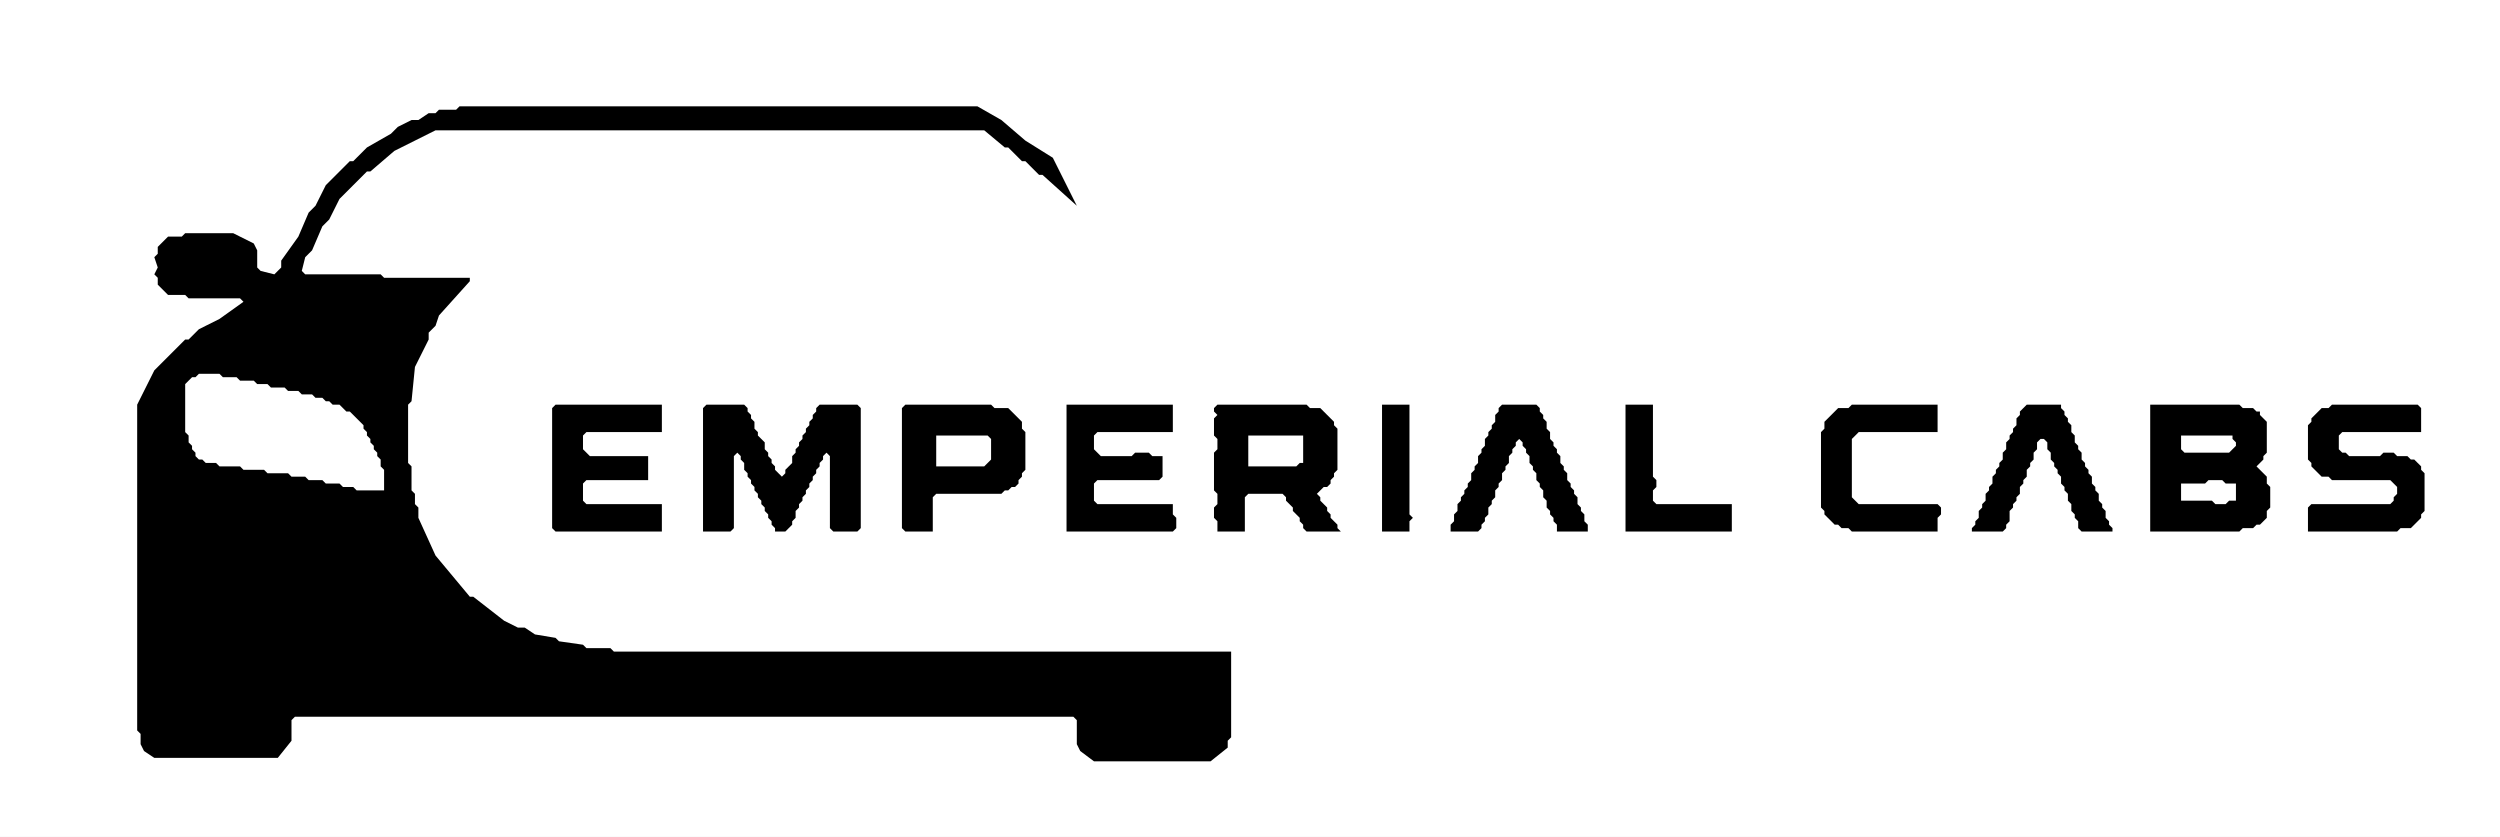
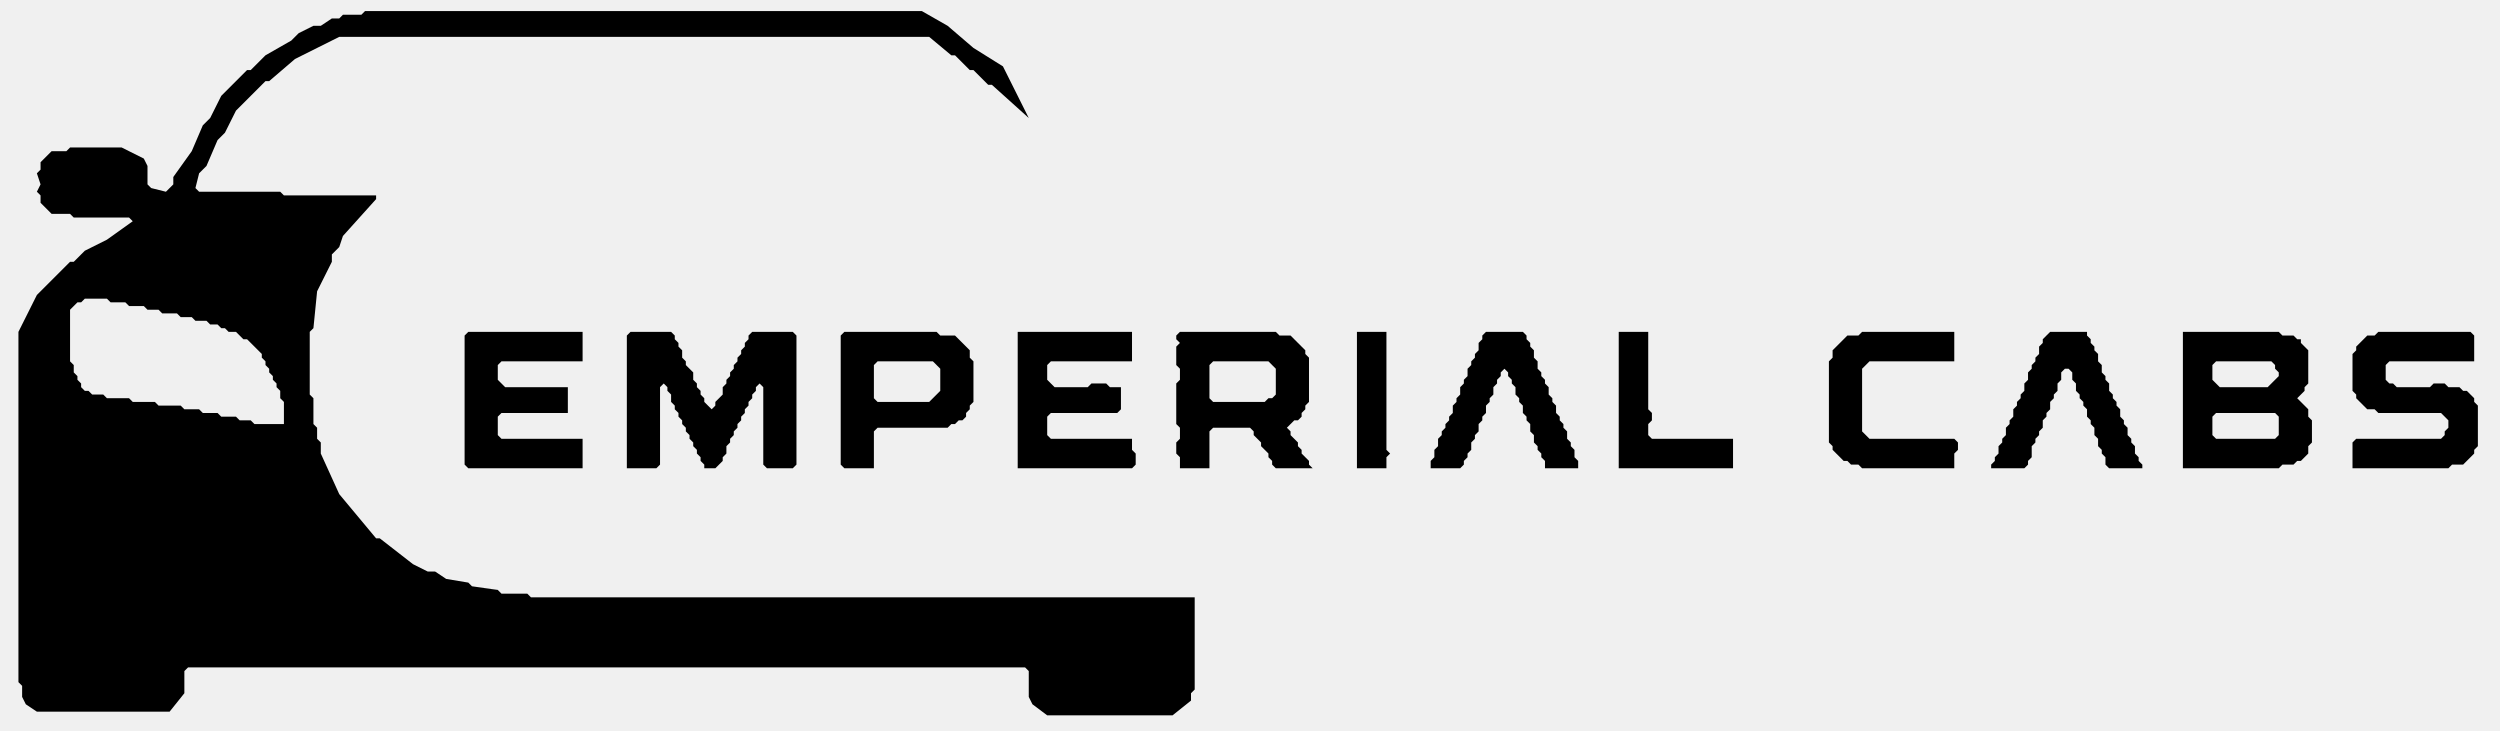
- <svg xmlns="http://www.w3.org/2000/svg" viewBox="0 0 729 244" width="729" height="244">
-   <rect width="100%" height="100%" fill="#FFFFFF" />
-   <g fill="#000000" fill-rule="evenodd" clip-rule="evenodd">
+ <svg xmlns="http://www.w3.org/2000/svg" viewBox="35 28 678 198" width="678" height="198" shape-rendering="geometricPrecision" text-rendering="geometricPrecision" image-rendering="optimizeQuality">
+   <g fill="#000000">
    <path d="M 57 165 L 57 180 L 58 181 L 58 182 L 59 183 L 61 183 L 62 184 L 70 184 L 71 185 L 80 185 L 81 186 L 89 186 L 90 187 L 97 187 L 98 188 L 102 188 L 103 187 L 104 187 L 104 186 L 105 185 L 105 184 L 106 183 L 106 181 L 107 180 L 107 179 L 108 178 L 108 173 L 106 173 L 105 172 L 101 172 L 100 171 L 95 171 L 94 170 L 89 170 L 88 169 L 85 169 L 84 168 L 81 168 L 80 167 L 76 167 L 75 166 L 72 166 L 71 165 L 68 165 L 67 164 L 63 164 L 62 163 L 60 163 L 59 164 L 58 164 Z" />
-     <path d="M 677 119 L 674 122 L 674 123 L 673 124 L 673 134 L 674 135 L 674 136 L 677 139 L 679 139 L 680 140 L 697 140 L 699 142 L 699 144 L 698 145 L 698 146 L 697 147 L 674 147 L 673 148 L 673 155 L 699 155 L 700 154 L 703 154 L 706 151 L 706 150 L 707 149 L 707 138 L 706 137 L 706 136 L 704 134 L 703 134 L 702 133 L 699 133 L 698 132 L 695 132 L 694 133 L 685 133 L 684 132 L 683 132 L 682 131 L 682 127 L 683 126 L 706 126 L 706 119 L 705 118 L 680 118 L 679 119 Z" />
-     <path d="M 627 118 L 627 155 L 653 155 L 654 154 L 657 154 L 658 153 L 659 153 L 661 151 L 661 149 L 662 148 L 662 142 L 661 141 L 661 139 L 658 136 L 660 134 L 660 133 L 661 132 L 661 123 L 659 121 L 659 120 L 658 120 L 657 119 L 654 119 L 653 118 Z" />
-     <path d="M 635 141 L 636 140 L 652 140 L 653 141 L 653 146 L 652 147 L 636 147 L 635 146 Z" />
-     <path d="M 635 127 L 636 126 L 651 126 L 652 127 L 652 128 L 653 129 L 653 130 L 650 133 L 637 133 L 635 131 Z" />
-     <path d="M 591 118 L 589 120 L 589 121 L 588 122 L 588 124 L 587 125 L 587 126 L 586 127 L 586 128 L 585 129 L 585 131 L 584 132 L 584 134 L 583 135 L 583 136 L 582 137 L 582 138 L 581 139 L 581 141 L 580 142 L 580 143 L 579 144 L 579 146 L 578 147 L 578 148 L 577 149 L 577 151 L 576 152 L 576 153 L 575 154 L 575 155 L 584 155 L 585 154 L 585 153 L 586 152 L 586 149 L 587 148 L 587 147 L 588 146 L 588 145 L 589 144 L 589 142 L 590 141 L 590 140 L 591 139 L 591 137 L 592 136 L 592 135 L 593 134 L 593 132 L 594 131 L 594 129 L 595 128 L 596 128 L 597 129 L 597 131 L 598 132 L 598 134 L 599 135 L 599 136 L 600 137 L 600 138 L 601 139 L 601 141 L 602 142 L 602 143 L 603 144 L 603 146 L 604 147 L 604 149 L 605 150 L 605 151 L 606 152 L 606 154 L 607 155 L 616 155 L 616 154 L 615 153 L 615 152 L 614 151 L 614 149 L 613 148 L 613 147 L 612 146 L 612 144 L 611 143 L 611 142 L 610 141 L 610 139 L 609 138 L 609 137 L 608 136 L 608 135 L 607 134 L 607 132 L 606 131 L 606 130 L 605 129 L 605 127 L 604 126 L 604 124 L 603 123 L 603 122 L 602 121 L 602 120 L 601 119 L 601 118 Z" />
-     <path d="M 536 119 L 532 123 L 532 125 L 531 126 L 531 148 L 532 149 L 532 150 L 535 153 L 536 153 L 537 154 L 539 154 L 540 155 L 565 155 L 565 151 L 566 150 L 566 148 L 565 147 L 542 147 L 540 145 L 540 128 L 542 126 L 565 126 L 565 118 L 540 118 L 539 119 Z" />
-     <path d="M 474 118 L 474 155 L 505 155 L 505 147 L 483 147 L 482 146 L 482 143 L 483 142 L 483 140 L 482 139 L 482 118 Z" />
-     <path d="M 438 118 L 437 119 L 437 120 L 436 121 L 436 123 L 435 124 L 435 125 L 434 126 L 434 127 L 433 128 L 433 130 L 432 131 L 432 132 L 431 133 L 431 135 L 430 136 L 430 137 L 429 138 L 429 140 L 428 141 L 428 142 L 427 143 L 427 144 L 426 145 L 426 146 L 425 147 L 425 149 L 424 150 L 424 152 L 423 153 L 423 155 L 431 155 L 432 154 L 432 153 L 433 152 L 433 151 L 434 150 L 434 148 L 435 147 L 435 146 L 436 145 L 436 143 L 437 142 L 437 141 L 438 140 L 438 138 L 439 137 L 439 136 L 440 135 L 440 133 L 441 132 L 441 131 L 442 130 L 442 129 L 443 128 L 444 129 L 444 130 L 445 131 L 445 132 L 446 133 L 446 135 L 447 136 L 447 137 L 448 138 L 448 140 L 449 141 L 449 142 L 450 143 L 450 145 L 451 146 L 451 148 L 452 149 L 452 150 L 453 151 L 453 152 L 454 153 L 454 155 L 463 155 L 463 153 L 462 152 L 462 150 L 461 149 L 461 148 L 460 147 L 460 145 L 459 144 L 459 143 L 458 142 L 458 141 L 457 140 L 457 138 L 456 137 L 456 136 L 455 135 L 455 133 L 454 132 L 454 131 L 453 130 L 453 129 L 452 128 L 452 126 L 451 125 L 451 123 L 450 122 L 450 121 L 449 120 L 449 119 L 448 118 Z" />
-     <path d="M 403 118 L 403 155 L 411 155 L 411 152 L 412 151 L 411 150 L 411 118 Z" />
-     <path d="M 355 118 L 354 119 L 354 120 L 355 121 L 354 122 L 354 127 L 355 128 L 355 131 L 354 132 L 354 143 L 355 144 L 355 147 L 354 148 L 354 151 L 355 152 L 355 155 L 363 155 L 363 145 L 364 144 L 374 144 L 375 145 L 375 146 L 377 148 L 377 149 L 379 151 L 379 152 L 380 153 L 380 154 L 381 155 L 391 155 L 390 154 L 390 153 L 388 151 L 388 150 L 387 149 L 387 148 L 385 146 L 385 145 L 384 144 L 386 142 L 387 142 L 388 141 L 388 140 L 389 139 L 389 138 L 390 137 L 390 125 L 389 124 L 389 123 L 385 119 L 382 119 L 381 118 Z" />
-     <path d="M 363 127 L 364 126 L 379 126 L 381 128 L 381 135 L 380 136 L 379 136 L 378 137 L 364 137 L 363 136 Z" />
-     <path d="M 311 118 L 311 155 L 342 155 L 343 154 L 343 151 L 342 150 L 342 147 L 320 147 L 319 146 L 319 141 L 320 140 L 338 140 L 339 139 L 339 133 L 336 133 L 335 132 L 331 132 L 330 133 L 321 133 L 319 131 L 319 127 L 320 126 L 342 126 L 342 118 Z" />
-     <path d="M 263 119 L 263 154 L 264 155 L 272 155 L 272 145 L 273 144 L 292 144 L 293 143 L 294 143 L 295 142 L 296 142 L 297 141 L 297 140 L 298 139 L 298 138 L 299 137 L 299 126 L 298 125 L 298 123 L 294 119 L 290 119 L 289 118 L 264 118 Z" />
-     <path d="M 272 127 L 273 126 L 288 126 L 290 128 L 290 134 L 287 137 L 273 137 L 272 136 Z" />
-     <path d="M 205 119 L 205 155 L 213 155 L 214 154 L 214 133 L 215 132 L 216 133 L 216 134 L 217 135 L 217 137 L 218 138 L 218 139 L 219 140 L 219 141 L 220 142 L 220 143 L 221 144 L 221 145 L 222 146 L 222 147 L 223 148 L 223 149 L 224 150 L 224 151 L 225 152 L 225 153 L 226 154 L 226 155 L 229 155 L 231 153 L 231 152 L 232 151 L 232 149 L 233 148 L 233 147 L 234 146 L 234 145 L 235 144 L 235 143 L 236 142 L 236 141 L 237 140 L 237 139 L 238 138 L 238 137 L 239 136 L 239 135 L 240 134 L 240 133 L 241 132 L 242 133 L 242 154 L 243 155 L 250 155 L 251 154 L 251 119 L 250 118 L 239 118 L 238 119 L 238 120 L 237 121 L 237 122 L 236 123 L 236 124 L 235 125 L 235 126 L 234 127 L 234 128 L 233 129 L 233 130 L 232 131 L 232 132 L 231 133 L 231 135 L 229 137 L 229 138 L 228 139 L 226 137 L 226 136 L 225 135 L 225 134 L 224 133 L 224 132 L 223 131 L 223 129 L 221 127 L 221 126 L 220 125 L 220 123 L 219 122 L 219 121 L 218 120 L 218 119 L 217 118 L 206 118 Z" />
-     <path d="M 162 118 L 161 119 L 161 154 L 162 155 L 193 155 L 193 147 L 171 147 L 170 146 L 170 141 L 171 140 L 189 140 L 189 133 L 172 133 L 170 131 L 170 127 L 171 126 L 193 126 L 193 118 Z" />
-     <path d="M 46 72 L 46 74 L 45 75 L 46 78 L 45 80 L 46 81 L 46 83 L 49 86 L 54 86 L 55 87 L 70 87 L 71 88 L 64 93 L 58 96 L 55 99 L 54 99 L 45 108 L 40 118 L 40 213 L 41 214 L 41 217 L 42 219 L 45 221 L 81 221 L 85 216 L 85 210 L 86 209 L 313 209 L 314 210 L 314 217 L 315 219 L 319 222 L 353 222 L 358 218 L 358 216 L 359 215 L 359 190 L 179 190 L 178 189 L 171 189 L 170 188 L 163 187 L 162 186 L 156 185 L 153 183 L 151 183 L 147 181 L 138 174 L 137 174 L 127 162 L 122 151 L 122 148 L 121 147 L 121 144 L 120 143 L 120 136 L 119 135 L 119 118 L 120 117 L 121 107 L 125 99 L 125 97 L 127 95 L 128 92 L 137 82 L 137 81 L 112 81 L 111 80 L 89 80 L 88 79 L 89 75 L 91 73 L 94 66 L 96 64 L 99 58 L 107 50 L 108 50 L 115 44 L 127 38 L 287 38 L 293 43 L 294 43 L 298 47 L 299 47 L 303 51 L 304 51 L 314 60 L 307 46 L 299 41 L 292 35 L 285 31 L 134 31 L 133 32 L 128 32 L 127 33 L 125 33 L 122 35 L 120 35 L 116 37 L 114 39 L 107 43 L 103 47 L 102 47 L 95 54 L 92 60 L 90 62 L 87 69 L 82 76 L 82 78 L 80 80 L 76 79 L 75 78 L 75 73 L 74 71 L 68 68 L 54 68 L 53 69 L 49 69 Z" />
    <path d="M 116 190 L 118 188 L 119 189 L 120 189 L 121 190 L 124 190 L 125 191 L 132 191 L 133 192 L 141 192 L 142 193 L 151 193 L 152 194 L 170 194 L 171 195 L 250 195 L 251 196 L 250 197 L 240 197 L 239 198 L 156 198 L 155 197 L 140 197 L 139 196 L 132 196 L 131 195 L 126 195 L 125 194 L 122 194 L 121 193 L 119 193 L 118 192 L 117 192 L 116 191 Z" />
    <path d="M 54 162 L 57 159 L 63 159 L 64 160 L 67 160 L 68 161 L 71 161 L 72 162 L 75 162 L 76 163 L 79 163 L 80 164 L 83 164 L 84 165 L 88 165 L 89 166 L 94 166 L 95 167 L 98 167 L 99 168 L 102 168 L 103 169 L 106 169 L 107 170 L 109 170 L 112 173 L 112 176 L 111 177 L 111 179 L 110 180 L 110 182 L 109 183 L 109 184 L 108 185 L 108 188 L 107 189 L 107 190 L 106 191 L 105 191 L 104 192 L 101 192 L 100 191 L 92 191 L 91 190 L 78 190 L 77 189 L 70 189 L 69 188 L 62 188 L 61 187 L 57 187 L 53 183 L 53 164 L 54 163 Z" />
-     <path d="M 53 112 L 56 109 L 57 109 L 58 108 L 64 108 L 65 109 L 69 109 L 70 110 L 74 110 L 75 111 L 78 111 L 79 112 L 82 112 L 83 113 L 86 113 L 87 114 L 91 114 L 92 115 L 94 115 L 95 116 L 96 116 L 97 117 L 98 117 L 99 118 L 100 118 L 101 119 L 102 119 L 106 123 L 106 124 L 108 126 L 108 127 L 109 128 L 109 129 L 110 130 L 110 131 L 111 132 L 111 133 L 112 134 L 112 136 L 113 137 L 113 143 L 112 144 L 104 144 L 103 143 L 100 143 L 99 142 L 95 142 L 94 141 L 90 141 L 89 140 L 85 140 L 84 139 L 78 139 L 77 138 L 71 138 L 70 137 L 64 137 L 63 136 L 60 136 L 58 134 L 57 134 L 56 133 L 56 132 L 55 131 L 55 130 L 54 129 L 54 126 L 53 125 Z" />
-   </g>
-   <g fill="#000000" fill-rule="evenodd" clip-rule="evenodd">
-     <path d="M 117 190 L 117 191 L 118 191 L 119 192 L 121 192 L 122 193 L 125 193 L 126 194 L 131 194 L 132 195 L 138 195 L 139 196 L 152 196 L 153 197 L 186 197 L 187 198 L 207 198 L 208 197 L 242 197 L 243 196 L 249 196 L 174 196 L 173 195 L 153 195 L 152 194 L 143 194 L 142 193 L 134 193 L 133 192 L 126 192 L 125 191 L 122 191 L 121 190 L 119 190 L 118 189 Z" />
-     <path d="M 55 162 L 55 163 L 54 164 L 54 183 L 57 186 L 61 186 L 62 187 L 69 187 L 70 188 L 77 188 L 78 189 L 87 189 L 88 190 L 99 190 L 100 191 L 104 191 L 105 190 L 106 190 L 106 189 L 107 188 L 107 186 L 108 185 L 108 183 L 109 182 L 109 180 L 110 179 L 110 178 L 111 177 L 111 173 L 109 171 L 107 171 L 106 170 L 103 170 L 102 169 L 99 169 L 98 168 L 95 168 L 94 167 L 90 167 L 89 166 L 85 166 L 84 165 L 80 165 L 79 164 L 76 164 L 75 163 L 72 163 L 71 162 L 68 162 L 67 161 L 65 161 L 64 160 L 57 160 Z" />
-     <path d="M 56 166 L 57 165 L 57 164 L 58 163 L 67 163 L 68 164 L 71 164 L 72 165 L 75 165 L 76 166 L 79 166 L 80 167 L 84 167 L 85 168 L 88 168 L 89 169 L 93 169 L 94 170 L 100 170 L 101 171 L 105 171 L 106 172 L 107 172 L 109 174 L 109 177 L 108 178 L 108 180 L 107 181 L 107 182 L 106 183 L 106 185 L 105 186 L 105 187 L 104 188 L 103 188 L 102 189 L 99 189 L 98 188 L 90 188 L 89 187 L 82 187 L 81 186 L 73 186 L 72 185 L 63 185 L 62 184 L 59 184 L 57 182 L 57 181 L 56 180 Z" />
-   </g>
-   <g fill="#FFFFFF" fill-rule="evenodd" clip-rule="evenodd">
-     <path d="M 652 141 L 649 141 L 648 140 L 644 140 L 643 141 L 636 141 L 636 146 L 645 146 L 646 147 L 649 147 L 650 146 L 652 146 Z" />
-     <path d="M 636 127 L 636 131 L 637 132 L 650 132 L 652 130 L 652 129 L 651 128 L 651 127 Z" />
-     <path d="M 364 127 L 364 136 L 378 136 L 379 135 L 380 135 L 380 127 Z" />
-     <path d="M 273 127 L 273 136 L 287 136 L 289 134 L 289 128 L 288 127 Z" />
-     <path d="M 54 112 L 54 126 L 55 127 L 55 129 L 56 130 L 56 131 L 57 132 L 57 133 L 58 134 L 59 134 L 60 135 L 63 135 L 64 136 L 70 136 L 71 137 L 77 137 L 78 138 L 84 138 L 85 139 L 89 139 L 90 140 L 94 140 L 95 141 L 99 141 L 100 142 L 103 142 L 104 143 L 112 143 L 112 137 L 111 136 L 111 134 L 110 133 L 110 132 L 109 131 L 109 130 L 108 129 L 108 128 L 107 127 L 107 126 L 106 125 L 106 124 L 102 120 L 101 120 L 99 118 L 97 118 L 96 117 L 95 117 L 94 116 L 92 116 L 91 115 L 88 115 L 87 114 L 84 114 L 83 113 L 79 113 L 78 112 L 75 112 L 74 111 L 70 111 L 69 110 L 65 110 L 64 109 L 58 109 L 57 110 L 56 110 Z" />
+     <path fill-rule="evenodd" d="M 46 72 L 46 74 L 45 75 L 46 78 L 45 80 L 46 81 L 46 83 L 49 86 L 54 86 L 55 87 L 70 87 L 71 88 L 64 93 L 58 96 L 55 99 L 54 99 L 45 108 L 40 118 L 40 213 L 41 214 L 41 217 L 42 219 L 45 221 L 81 221 L 85 216 L 85 210 L 86 209 L 313 209 L 314 210 L 314 217 L 315 219 L 319 222 L 353 222 L 358 218 L 358 216 L 359 215 L 359 190 L 179 190 L 178 189 L 171 189 L 170 188 L 163 187 L 162 186 L 156 185 L 153 183 L 151 183 L 147 181 L 138 174 L 137 174 L 127 162 L 122 151 L 122 148 L 121 147 L 121 144 L 120 143 L 120 136 L 119 135 L 119 118 L 120 117 L 121 107 L 125 99 L 125 97 L 127 95 L 128 92 L 137 82 L 137 81 L 112 81 L 111 80 L 89 80 L 88 79 L 89 75 L 91 73 L 94 66 L 96 64 L 99 58 L 107 50 L 108 50 L 115 44 L 127 38 L 287 38 L 293 43 L 294 43 L 298 47 L 299 47 L 303 51 L 304 51 L 314 60 L 307 46 L 299 41 L 292 35 L 285 31 L 134 31 L 133 32 L 128 32 L 127 33 L 125 33 L 122 35 L 120 35 L 116 37 L 114 39 L 107 43 L 103 47 L 102 47 L 95 54 L 92 60 L 90 62 L 87 69 L 82 76 L 82 78 L 80 80 L 76 79 L 75 78 L 75 73 L 74 71 L 68 68 L 54 68 L 53 69 L 49 69 Z M 54 112 L 54 126 L 55 127 L 55 129 L 56 130 L 56 131 L 57 132 L 57 133 L 58 134 L 59 134 L 60 135 L 63 135 L 64 136 L 70 136 L 71 137 L 77 137 L 78 138 L 84 138 L 85 139 L 89 139 L 90 140 L 94 140 L 95 141 L 99 141 L 100 142 L 103 142 L 104 143 L 112 143 L 112 137 L 111 136 L 111 134 L 110 133 L 110 132 L 109 131 L 109 130 L 108 129 L 108 128 L 107 127 L 107 126 L 106 125 L 106 124 L 102 120 L 101 120 L 99 118 L 97 118 L 96 117 L 95 117 L 94 116 L 92 116 L 91 115 L 88 115 L 87 114 L 84 114 L 83 113 L 79 113 L 78 112 L 75 112 L 74 111 L 70 111 L 69 110 L 65 110 L 64 109 L 58 109 L 57 110 L 56 110 Z" />
+     <path d="M 162 118 L 161 119 L 161 154 L 162 155 L 193 155 L 193 147 L 171 147 L 170 146 L 170 141 L 171 140 L 189 140 L 189 133 L 172 133 L 170 131 L 170 127 L 171 126 L 193 126 L 193 118 Z" />
+     <path d="M 205 119 L 205 155 L 213 155 L 214 154 L 214 133 L 215 132 L 216 133 L 216 134 L 217 135 L 217 137 L 218 138 L 218 139 L 219 140 L 219 141 L 220 142 L 220 143 L 221 144 L 221 145 L 222 146 L 222 147 L 223 148 L 223 149 L 224 150 L 224 151 L 225 152 L 225 153 L 226 154 L 226 155 L 229 155 L 231 153 L 231 152 L 232 151 L 232 149 L 233 148 L 233 147 L 234 146 L 234 145 L 235 144 L 235 143 L 236 142 L 236 141 L 237 140 L 237 139 L 238 138 L 238 137 L 239 136 L 239 135 L 240 134 L 240 133 L 241 132 L 242 133 L 242 154 L 243 155 L 250 155 L 251 154 L 251 119 L 250 118 L 239 118 L 238 119 L 238 120 L 237 121 L 237 122 L 236 123 L 236 124 L 235 125 L 235 126 L 234 127 L 234 128 L 233 129 L 233 130 L 232 131 L 232 132 L 231 133 L 231 135 L 229 137 L 229 138 L 228 139 L 226 137 L 226 136 L 225 135 L 225 134 L 224 133 L 224 132 L 223 131 L 223 129 L 221 127 L 221 126 L 220 125 L 220 123 L 219 122 L 219 121 L 218 120 L 218 119 L 217 118 L 206 118 Z" />
+     <path d="M 311 118 L 311 155 L 342 155 L 343 154 L 343 151 L 342 150 L 342 147 L 320 147 L 319 146 L 319 141 L 320 140 L 338 140 L 339 139 L 339 133 L 336 133 L 335 132 L 331 132 L 330 133 L 321 133 L 319 131 L 319 127 L 320 126 L 342 126 L 342 118 Z" />
+     <path d="M 403 118 L 403 155 L 411 155 L 411 152 L 412 151 L 411 150 L 411 118 Z" />
+     <path d="M 438 118 L 437 119 L 437 120 L 436 121 L 436 123 L 435 124 L 435 125 L 434 126 L 434 127 L 433 128 L 433 130 L 432 131 L 432 132 L 431 133 L 431 135 L 430 136 L 430 137 L 429 138 L 429 140 L 428 141 L 428 142 L 427 143 L 427 144 L 426 145 L 426 146 L 425 147 L 425 149 L 424 150 L 424 152 L 423 153 L 423 155 L 431 155 L 432 154 L 432 153 L 433 152 L 433 151 L 434 150 L 434 148 L 435 147 L 435 146 L 436 145 L 436 143 L 437 142 L 437 141 L 438 140 L 438 138 L 439 137 L 439 136 L 440 135 L 440 133 L 441 132 L 441 131 L 442 130 L 442 129 L 443 128 L 444 129 L 444 130 L 445 131 L 445 132 L 446 133 L 446 135 L 447 136 L 447 137 L 448 138 L 448 140 L 449 141 L 449 142 L 450 143 L 450 145 L 451 146 L 451 148 L 452 149 L 452 150 L 453 151 L 453 152 L 454 153 L 454 155 L 463 155 L 463 153 L 462 152 L 462 150 L 461 149 L 461 148 L 460 147 L 460 145 L 459 144 L 459 143 L 458 142 L 458 141 L 457 140 L 457 138 L 456 137 L 456 136 L 455 135 L 455 133 L 454 132 L 454 131 L 453 130 L 453 129 L 452 128 L 452 126 L 451 125 L 451 123 L 450 122 L 450 121 L 449 120 L 449 119 L 448 118 Z" />
+     <path d="M 474 118 L 474 155 L 505 155 L 505 147 L 483 147 L 482 146 L 482 143 L 483 142 L 483 140 L 482 139 L 482 118 Z" />
+     <path d="M 536 119 L 532 123 L 532 125 L 531 126 L 531 148 L 532 149 L 532 150 L 535 153 L 536 153 L 537 154 L 539 154 L 540 155 L 565 155 L 565 151 L 566 150 L 566 148 L 565 147 L 542 147 L 540 145 L 540 128 L 542 126 L 565 126 L 565 118 L 540 118 L 539 119 Z" />
+     <path d="M 591 118 L 589 120 L 589 121 L 588 122 L 588 124 L 587 125 L 587 126 L 586 127 L 586 128 L 585 129 L 585 131 L 584 132 L 584 134 L 583 135 L 583 136 L 582 137 L 582 138 L 581 139 L 581 141 L 580 142 L 580 143 L 579 144 L 579 146 L 578 147 L 578 148 L 577 149 L 577 151 L 576 152 L 576 153 L 575 154 L 575 155 L 584 155 L 585 154 L 585 153 L 586 152 L 586 149 L 587 148 L 587 147 L 588 146 L 588 145 L 589 144 L 589 142 L 590 141 L 590 140 L 591 139 L 591 137 L 592 136 L 592 135 L 593 134 L 593 132 L 594 131 L 594 129 L 595 128 L 596 128 L 597 129 L 597 131 L 598 132 L 598 134 L 599 135 L 599 136 L 600 137 L 600 138 L 601 139 L 601 141 L 602 142 L 602 143 L 603 144 L 603 146 L 604 147 L 604 149 L 605 150 L 605 151 L 606 152 L 606 154 L 607 155 L 616 155 L 616 154 L 615 153 L 615 152 L 614 151 L 614 149 L 613 148 L 613 147 L 612 146 L 612 144 L 611 143 L 611 142 L 610 141 L 610 139 L 609 138 L 609 137 L 608 136 L 608 135 L 607 134 L 607 132 L 606 131 L 606 130 L 605 129 L 605 127 L 604 126 L 604 124 L 603 123 L 603 122 L 602 121 L 602 120 L 601 119 L 601 118 Z" />
+     <path d="M 677 119 L 674 122 L 674 123 L 673 124 L 673 134 L 674 135 L 674 136 L 677 139 L 679 139 L 680 140 L 697 140 L 699 142 L 699 144 L 698 145 L 698 146 L 697 147 L 674 147 L 673 148 L 673 155 L 699 155 L 700 154 L 703 154 L 706 151 L 706 150 L 707 149 L 707 138 L 706 137 L 706 136 L 704 134 L 703 134 L 702 133 L 699 133 L 698 132 L 695 132 L 694 133 L 685 133 L 684 132 L 683 132 L 682 131 L 682 127 L 683 126 L 706 126 L 706 119 L 705 118 L 680 118 L 679 119 Z" />
+     <path fill-rule="evenodd" d="M 263 119 L 263 154 L 264 155 L 272 155 L 272 145 L 273 144 L 292 144 L 293 143 L 294 143 L 295 142 L 296 142 L 297 141 L 297 140 L 298 139 L 298 138 L 299 137 L 299 126 L 298 125 L 298 123 L 294 119 L 290 119 L 289 118 L 264 118 Z M 272 127 L 273 126 L 288 126 L 290 128 L 290 134 L 287 137 L 273 137 L 272 136 Z" />
+     <path fill-rule="evenodd" d="M 355 118 L 354 119 L 354 120 L 355 121 L 354 122 L 354 127 L 355 128 L 355 131 L 354 132 L 354 143 L 355 144 L 355 147 L 354 148 L 354 151 L 355 152 L 355 155 L 363 155 L 363 145 L 364 144 L 374 144 L 375 145 L 375 146 L 377 148 L 377 149 L 379 151 L 379 152 L 380 153 L 380 154 L 381 155 L 391 155 L 390 154 L 390 153 L 388 151 L 388 150 L 387 149 L 387 148 L 385 146 L 385 145 L 384 144 L 386 142 L 387 142 L 388 141 L 388 140 L 389 139 L 389 138 L 390 137 L 390 125 L 389 124 L 389 123 L 385 119 L 382 119 L 381 118 Z M 363 127 L 364 126 L 379 126 L 381 128 L 381 135 L 380 136 L 379 136 L 378 137 L 364 137 L 363 136 Z" />
+     <path fill-rule="evenodd" d="M 627 118 L 627 155 L 653 155 L 654 154 L 657 154 L 658 153 L 659 153 L 661 151 L 661 149 L 662 148 L 662 142 L 661 141 L 661 139 L 658 136 L 660 134 L 660 133 L 661 132 L 661 123 L 659 121 L 659 120 L 658 120 L 657 119 L 654 119 L 653 118 Z M 635 141 L 636 140 L 652 140 L 653 141 L 653 146 L 652 147 L 636 147 L 635 146 Z M 635 127 L 636 126 L 651 126 L 652 127 L 652 128 L 653 129 L 653 130 L 650 133 L 637 133 L 635 131 Z" />
  </g>
</svg>
